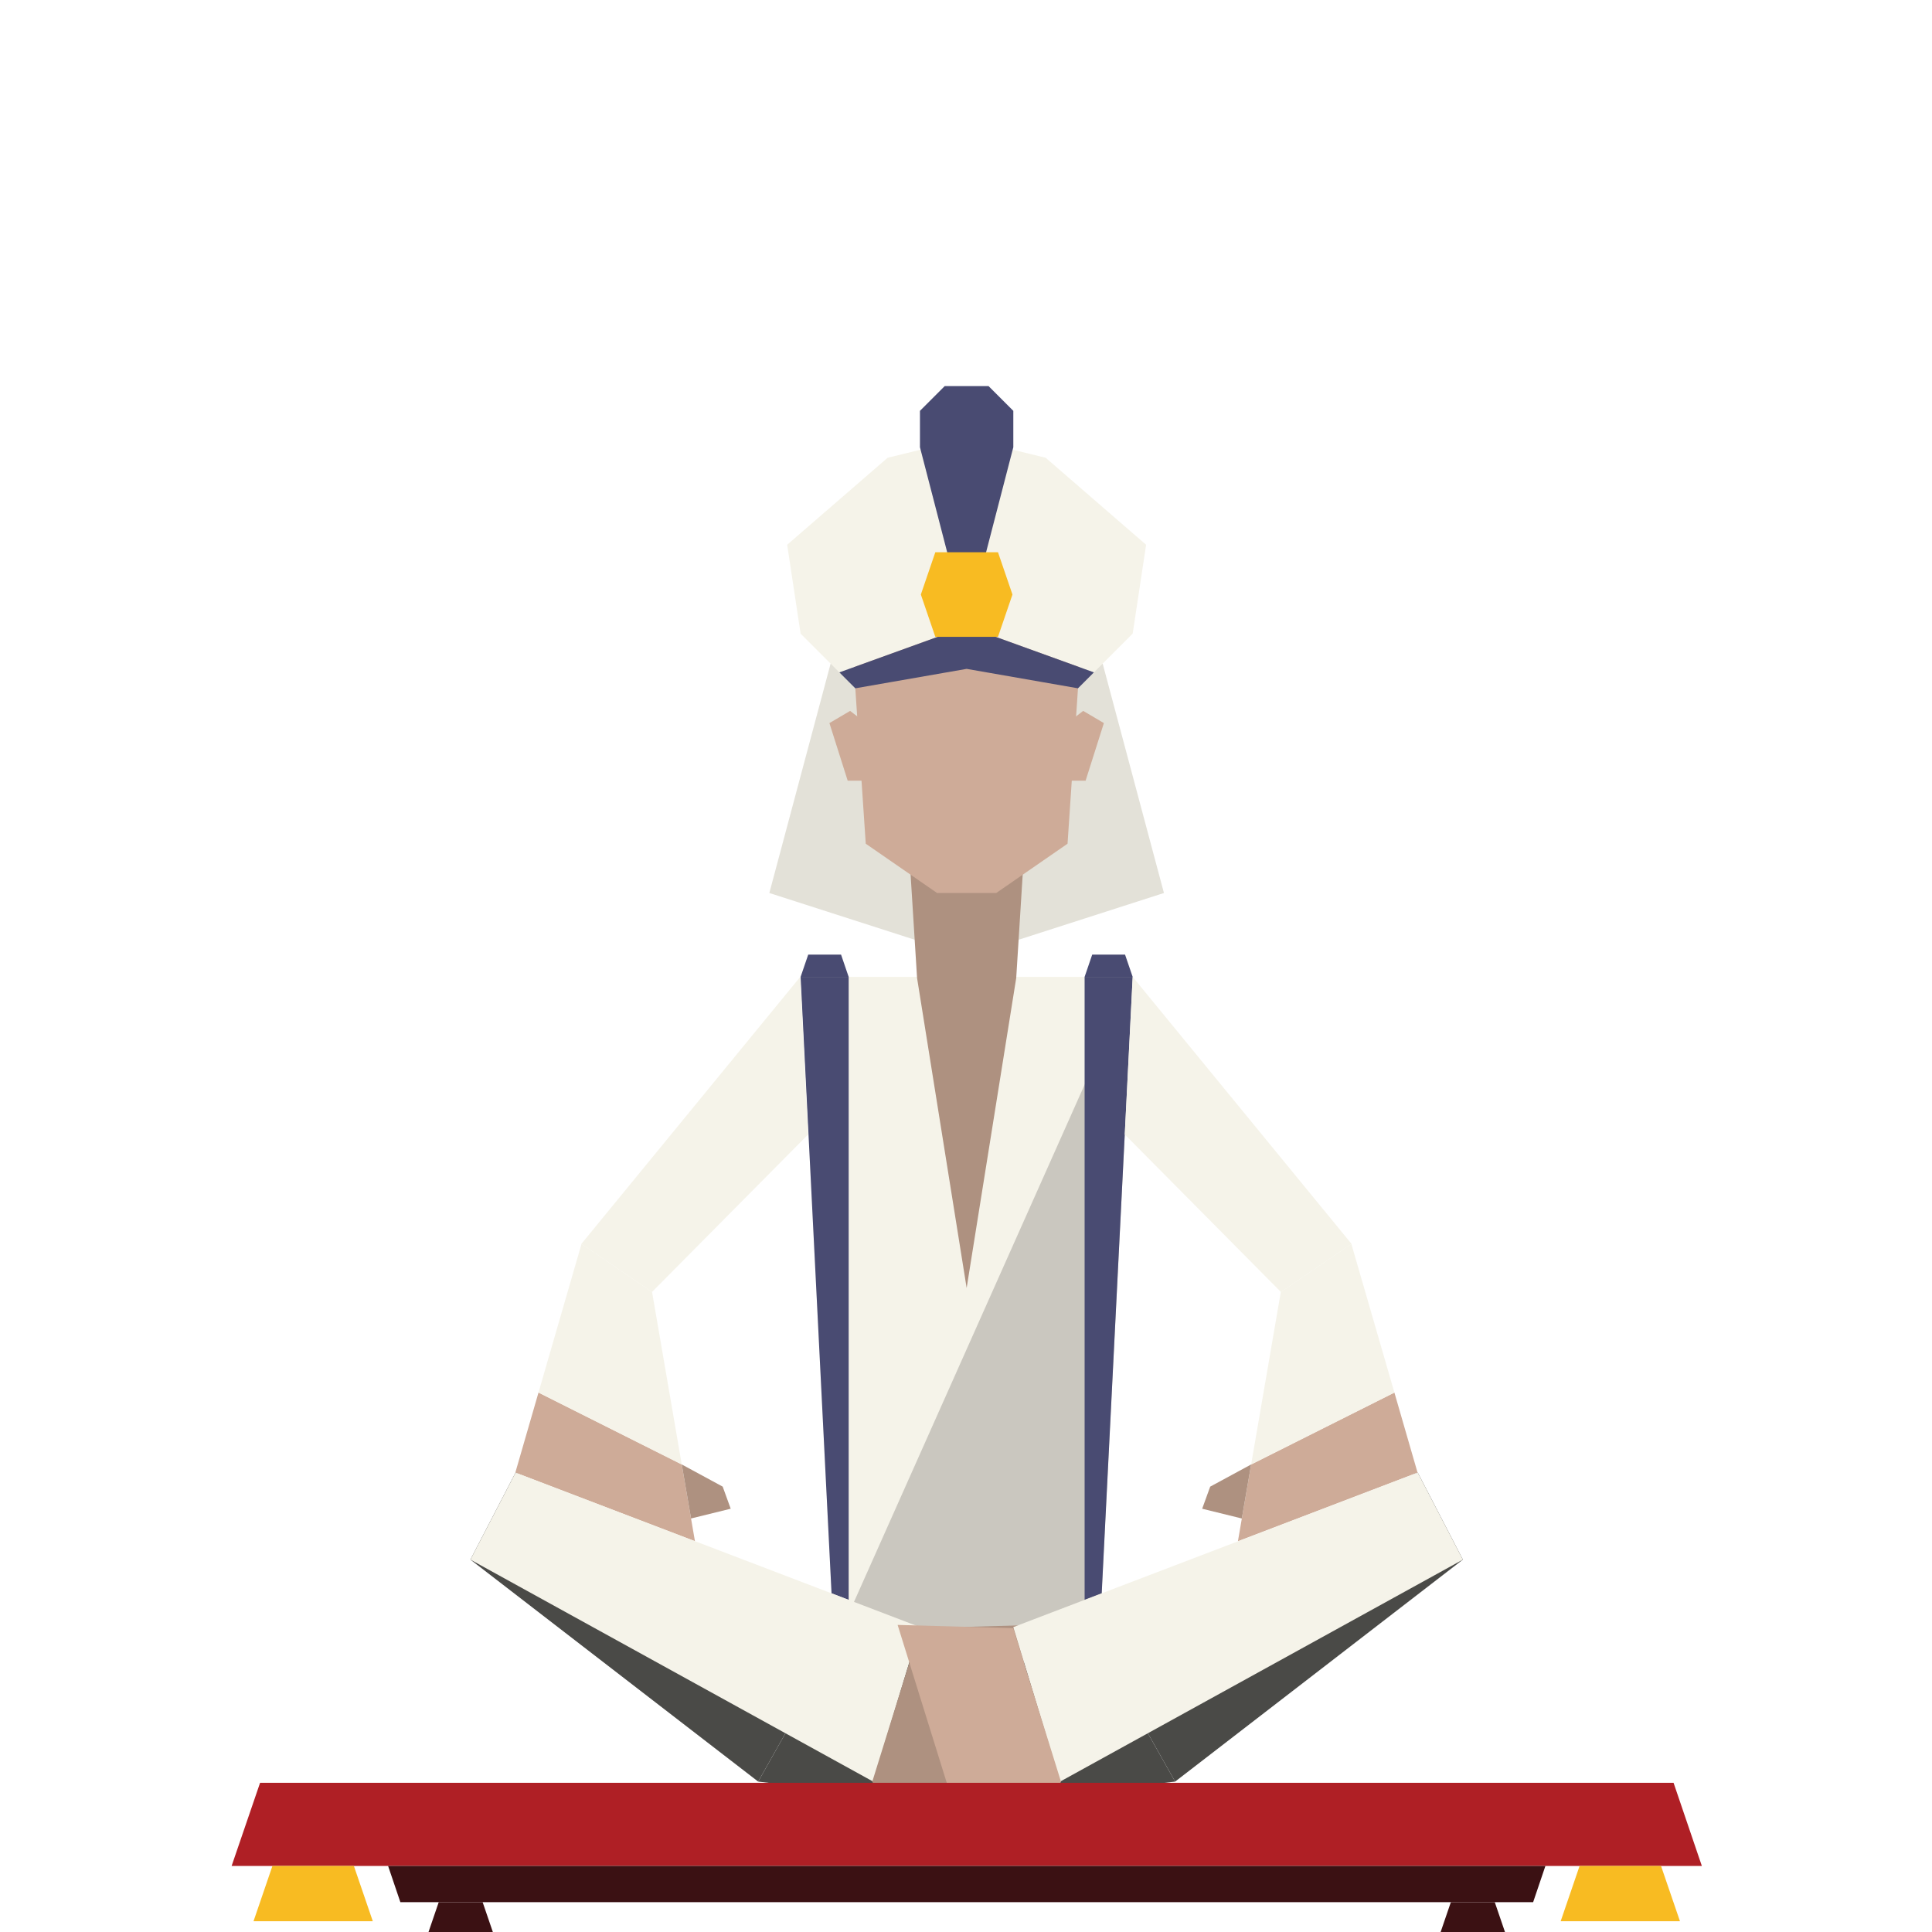
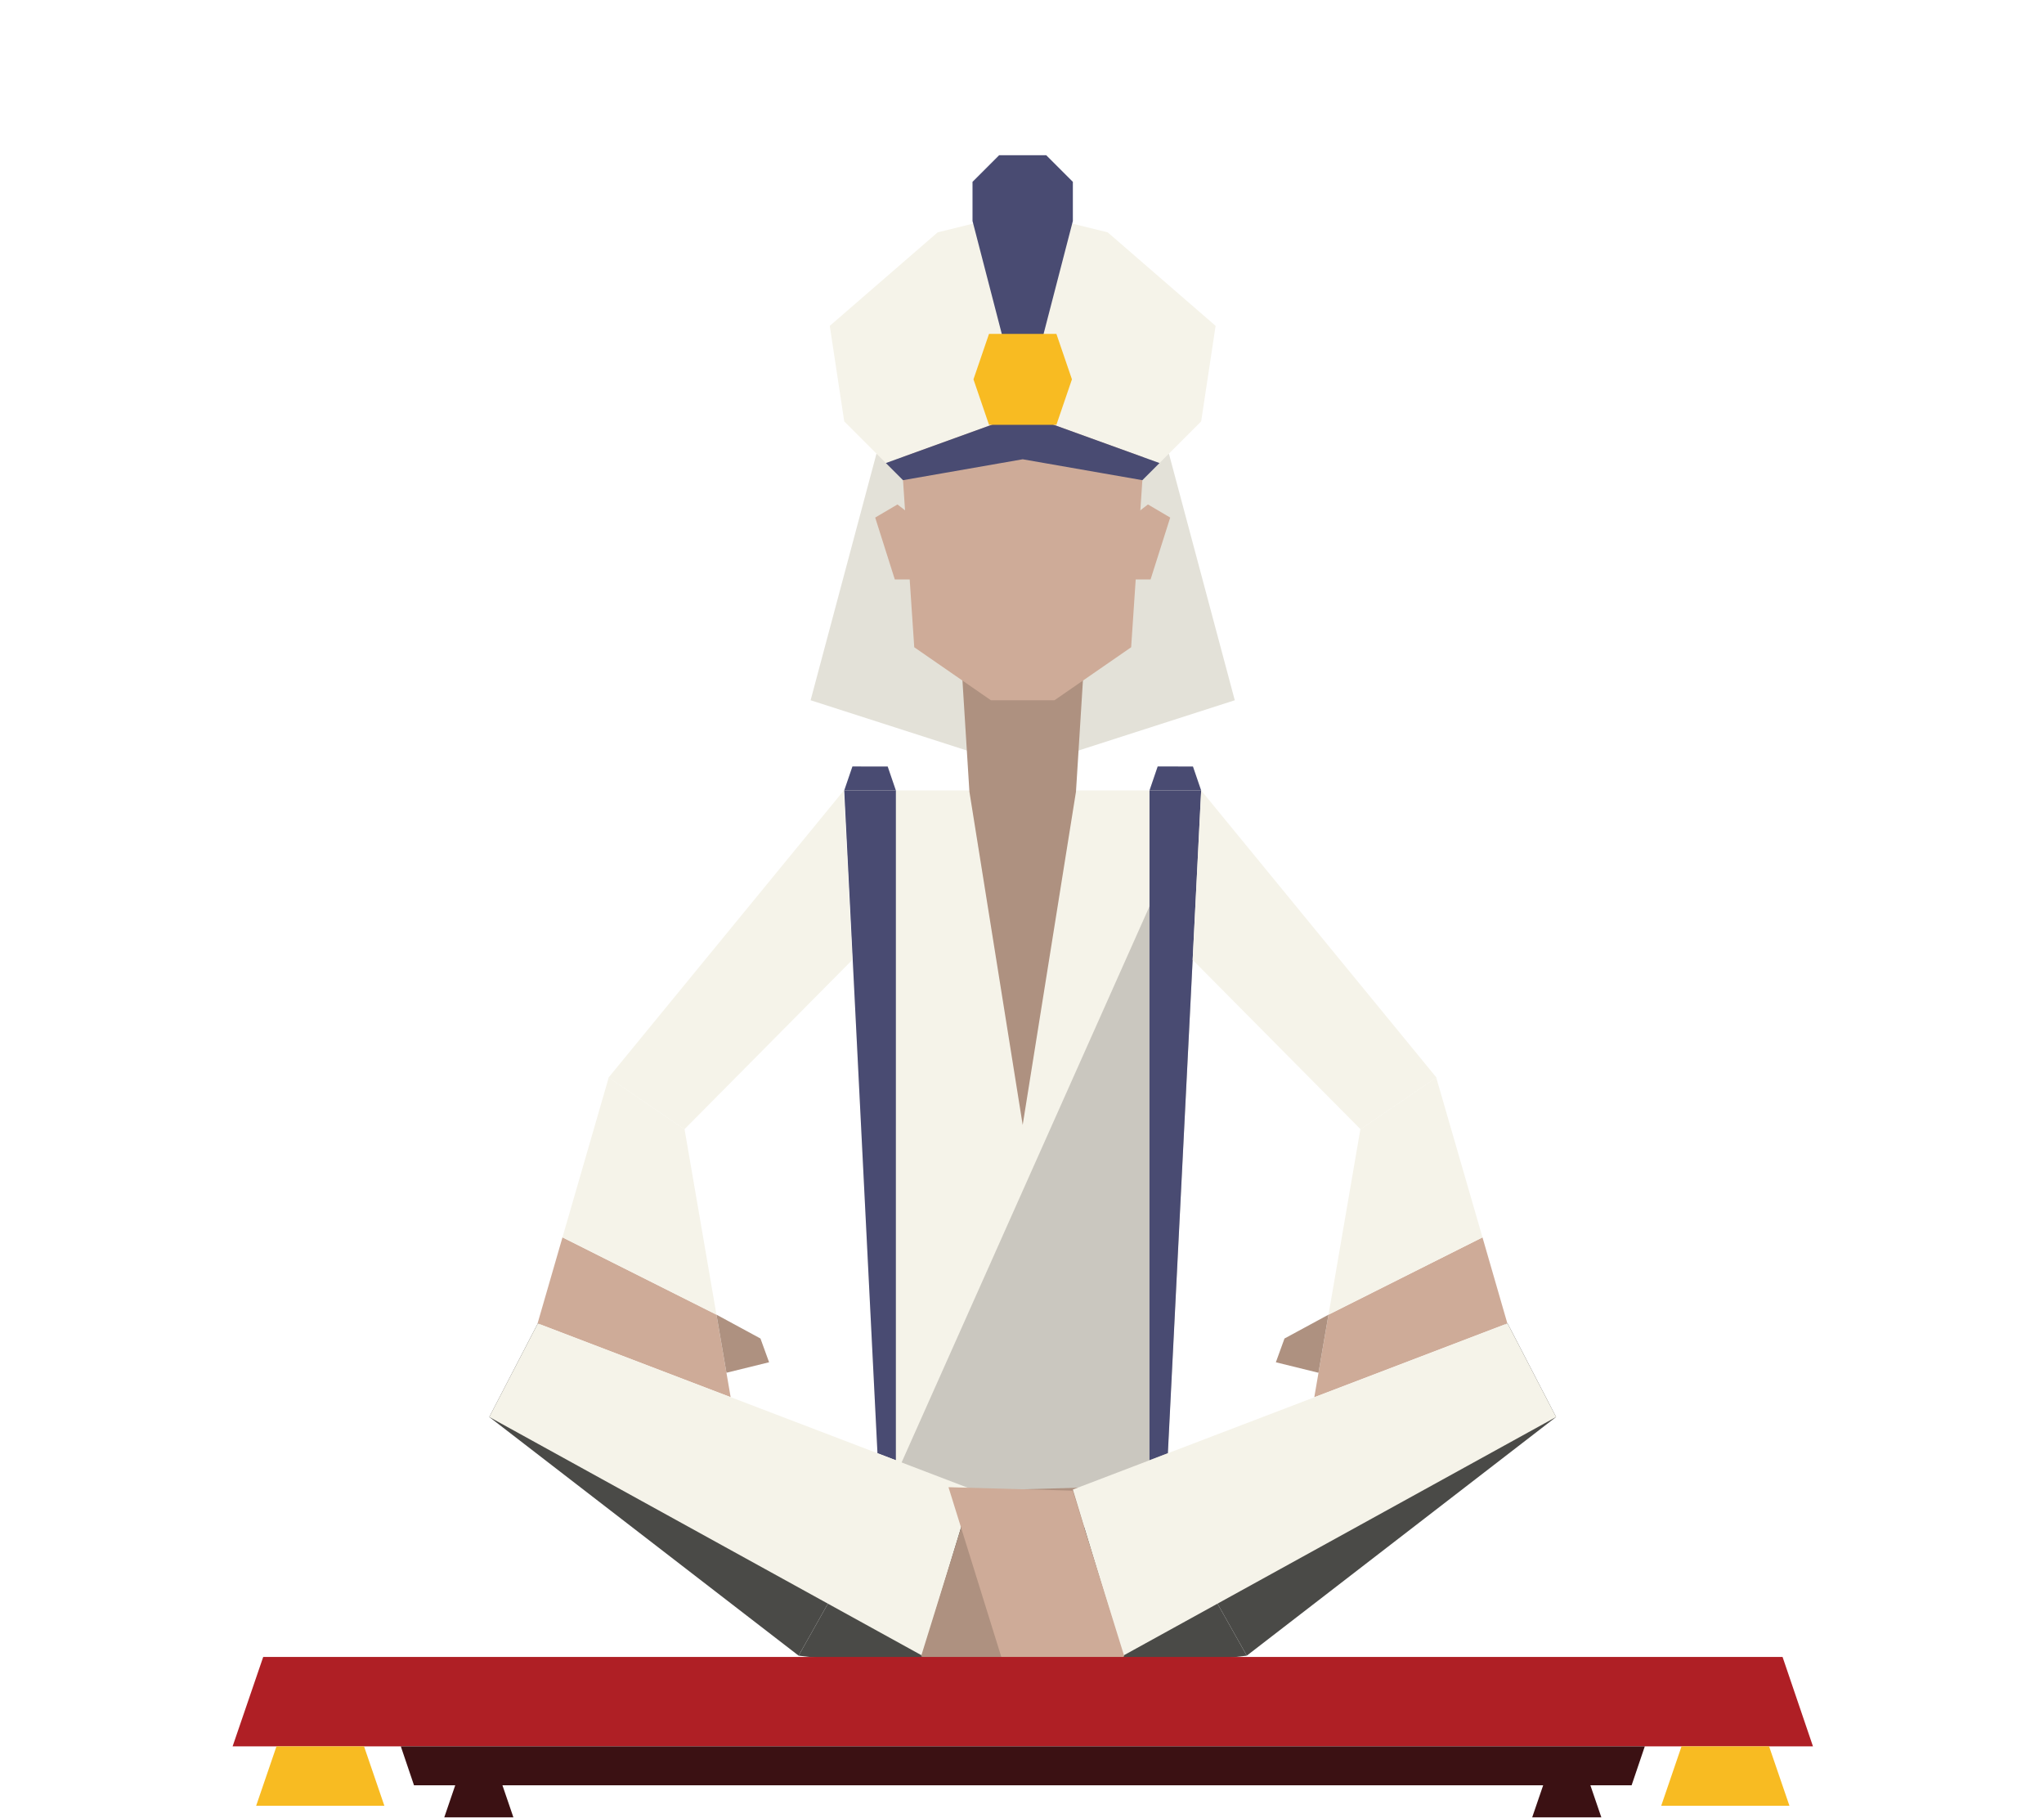
- <svg xmlns="http://www.w3.org/2000/svg" width="100%" height="100%" viewBox="0 0 144 144" version="1.1" xml:space="preserve" style="fill-rule:evenodd;clip-rule:evenodd;stroke-linejoin:round;stroke-miterlimit:2;">
-   <g id="aladdin" transform="matrix(0.24,0,0,0.24,-324,-234)">
+ <svg xmlns="http://www.w3.org/2000/svg" width="100%" height="100%" viewBox="0 0 180 160" version="1.1" xml:space="preserve" style="fill-rule:evenodd;clip-rule:evenodd;stroke-linejoin:round;stroke-miterlimit:2;">
+   <g id="aladdin" transform="matrix(0.3048,0,0,0.3048,-412.92,-320.06)">
    <g transform="matrix(-0.208905,-4.16143,-4.16143,0.208905,1756.13,1418.23)">
      <path d="M-14.565,36.068L35.418,36.068L34.177,11.349L-15.554,16.355L-14.565,36.068Z" style="fill:rgb(245,243,233);fill-rule:nonzero;" />
    </g>
    <g transform="matrix(4.16667,0,0,4.16667,1609.02,1278.38)">
      <path d="M0,49.92L22.258,0L19.738,49.92L0,49.92Z" style="fill:rgb(202,199,191);fill-rule:nonzero;" />
    </g>
    <g transform="matrix(-1.3482,-3.94252,-3.94252,1.3482,1606.96,1266.74)">
      <path d="M-3.156,-0.595L-1.401,-0.595L-0.609,1.719L-1.997,2.794L-3.156,-0.595Z" style="fill:rgb(73,75,114);fill-rule:nonzero;" />
    </g>
    <g transform="matrix(0.208859,4.16143,4.16143,-0.208859,1702.34,1362.81)">
      <path d="M-21.487,-23.842L24.517,-23.842L25.069,-22.592L-21.307,-20.264L-21.487,-23.842Z" style="fill:rgb(73,75,114);fill-rule:nonzero;" />
    </g>
    <g transform="matrix(1.34607,-3.94325,-3.94325,-1.34607,1695.16,1283.1)">
      <path d="M0.426,2.257L2.182,2.257L2.972,-0.059L1.584,-1.133L0.426,2.257Z" style="fill:rgb(73,75,114);fill-rule:nonzero;" />
    </g>
    <g transform="matrix(-0.20895,4.16142,4.16142,0.20895,1790.54,1387.42)">
      <path d="M-25.069,-22.593L20.935,-22.593L21.487,-23.841L-24.889,-26.17L-25.069,-22.593Z" style="fill:rgb(73,75,114);fill-rule:nonzero;" />
    </g>
    <g transform="matrix(4.16667,0,0,4.16667,1650.2,1264.6)">
      <path d="M0,-18.256L-10.139,-20.04L-14.706,-2.945L0,1.784L14.706,-2.945L10.139,-20.04L0,-18.256Z" style="fill:rgb(227,225,216);fill-rule:nonzero;" />
    </g>
    <g transform="matrix(4.16667,0,0,4.16667,1650.14,1272.43)">
      <path d="M0,-20.081L0,0.003L0.014,0L0.029,0.003L0.029,-20.081L0.014,-20.084L0,-20.081Z" style="fill:rgb(227,225,216);fill-rule:nonzero;" />
    </g>
    <g transform="matrix(4.16667,0,0,4.16667,1650.2,1245.3)">
      <path d="M0,31.127L-3.695,8.023L-4.197,0L4.197,0L3.695,8.023L0,31.127Z" style="fill:rgb(174,145,128);fill-rule:nonzero;" />
    </g>
    <g transform="matrix(4.16667,0,0,4.16667,1636.41,1252.33)">
      <path d="M0,-20.499L-5.213,-18.582L-4.21,-3.674L1.106,0L5.514,0L10.83,-3.674L11.832,-18.582L6.619,-20.499L0,-20.499Z" style="fill:rgb(206,171,152);fill-rule:nonzero;" />
    </g>
    <g transform="matrix(4.16667,0,0,4.16667,1618.93,1213.66)">
      <path d="M0,-3.384L-1.18,-4.292L-2.723,-3.384L-1.362,0.908L0,0.908L0,-3.384Z" style="fill:rgb(206,171,152);fill-rule:nonzero;" />
    </g>
    <g transform="matrix(4.16667,0,0,4.16667,1681.47,1213.66)">
      <path d="M0,-3.384L1.181,-4.292L2.724,-3.384L1.362,0.908L0,0.908L0,-3.384Z" style="fill:rgb(206,171,152);fill-rule:nonzero;" />
    </g>
    <g transform="matrix(4.16667,0,0,4.16667,1650.2,1183.82)">
      <path d="M0,-17.443L-5.892,-15.996L-13.377,-9.513L-12.375,-2.889L-9.486,0L-0.015,-3.424L0,-3.419L0.015,-3.424L9.486,0L12.375,-2.889L13.377,-9.513L5.892,-15.996L0,-17.443Z" style="fill:rgb(245,243,233);fill-rule:nonzero;" />
    </g>
    <g transform="matrix(4.16667,0,0,4.16667,1650.2,1188.74)">
      <path d="M0,-4.601L-0.015,-4.606L-9.486,-1.182L-8.299,0.005L-5.629,-0.461L0,-1.444L5.63,-0.461L8.299,0.005L8.766,-0.461L9.486,-1.182L0.015,-4.606L0,-4.601Z" style="fill:rgb(73,75,114);fill-rule:nonzero;" />
    </g>
    <g transform="matrix(4.16667,0,0,4.16667,1643.39,1153.43)">
      <path d="M0,-14.046L-1.845,-12.201L-1.845,-9.489L0.615,0L2.653,0L5.113,-9.489L5.113,-12.201L3.268,-14.046L0,-14.046Z" style="fill:rgb(73,75,114);fill-rule:nonzero;" />
    </g>
    <g transform="matrix(4.16667,0,0,4.16667,1640.47,1172.77)">
      <path d="M0,-6.303L-1.078,-3.152L0,0L4.672,0L5.75,-3.152L4.672,-6.303L0,-6.303Z" style="fill:rgb(248,187,34);fill-rule:nonzero;" />
    </g>
    <g transform="matrix(4.16667,0,0,4.16667,1650.2,1486.38)">
      <path d="M0,11.875L-15.538,10.059L-9.869,0L9.869,0L15.539,10.059L0,11.875Z" style="fill:rgb(74,74,71);fill-rule:nonzero;" />
    </g>
    <g transform="matrix(-2.64134,3.22249,3.22249,2.64134,1582.85,1383.67)">
      <path d="M-21.929,-13.11L3.803,-13.11L3.245,-6.768L-13.218,-5.209L-21.929,-13.11Z" style="fill:rgb(245,243,233);fill-rule:nonzero;" />
    </g>
    <g transform="matrix(0.706167,4.10639,4.10639,-0.706167,1542.71,1453.88)">
      <path d="M-4.922,5.477L0.884,5.477L-6.426,-6.851L-12.013,-4.138L-4.922,5.477Z" style="fill:rgb(206,171,152);fill-rule:nonzero;" />
    </g>
    <g transform="matrix(3.4416,2.34872,2.34872,-3.4416,1551.45,1362.25)">
      <path d="M-4.263,-2.632L2.104,-2.632L11.174,-12L-0.666,-13.593L-4.263,-2.632Z" style="fill:rgb(245,243,233);fill-rule:nonzero;" />
    </g>
    <g transform="matrix(3.66353,1.98486,1.98486,-3.66353,1566.64,1427.19)">
      <path d="M-0.739,-1.112L2.731,-1.112L4.041,-2.275L1.788,-4.323L-0.739,-1.112Z" style="fill:rgb(174,145,128);fill-rule:nonzero;" />
    </g>
    <g transform="matrix(2.64134,3.22249,3.22249,-2.64134,1751.6,1270.96)">
      <path d="M-6.206,-10.379L19.526,-10.379L18.968,-16.722L2.504,-18.281L-6.206,-10.379Z" style="fill:rgb(245,243,233);fill-rule:nonzero;" />
    </g>
    <g transform="matrix(-0.706167,4.10639,4.10639,0.706167,1767.12,1407.24)">
      <path d="M6.499,-5.84L12.305,-5.84L4.995,6.488L-0.592,3.776L6.499,-5.84Z" style="fill:rgb(206,171,152);fill-rule:nonzero;" />
    </g>
    <g transform="matrix(-3.44181,2.34841,2.34841,3.44181,1772.77,1428.85)">
      <path d="M-8.524,-13.809L-2.156,-13.809L6.912,-4.439L-4.929,-2.848L-8.524,-13.809Z" style="fill:rgb(245,243,233);fill-rule:nonzero;" />
    </g>
    <g transform="matrix(-3.66353,1.98486,1.98486,3.66353,1728.26,1449.19)">
      <path d="M-4.388,-2.915L-0.918,-2.915L0.392,-1.752L-1.86,0.296L-4.388,-2.915Z" style="fill:rgb(174,145,128);fill-rule:nonzero;" />
    </g>
    <g transform="matrix(-3.65694,-1.99698,-1.99698,3.65694,1505.91,1447.91)">
      <path d="M-26.156,-3.764L0.908,-3.764L0.752,3.54L-26.002,7.781L-26.156,-3.764Z" style="fill:rgb(74,74,71);fill-rule:nonzero;" />
    </g>
    <g transform="matrix(4.16667,0,0,4.16667,1510.11,1528.29)">
      <path d="M0,-23.029L30.143,-11.514L26.654,0L-3.364,-16.544" style="fill:rgb(245,243,233);fill-rule:nonzero;" />
    </g>
    <g transform="matrix(-4.16505,0.116032,0.116032,4.16505,1621.84,1550.32)">
      <path d="M-12.417,-16.625L-3.798,-16.625L0.09,-5.258L-6.723,0.021L-12.417,-16.625Z" style="fill:rgb(174,145,128);fill-rule:nonzero;" />
    </g>
    <g transform="matrix(3.65694,-1.99698,-1.99698,-3.65694,1701.14,1512.71)">
      <path d="M0.961,6.676L28.025,6.676L27.869,-0.628L1.116,-4.87L0.961,6.676Z" style="fill:rgb(74,74,71);fill-rule:nonzero;" />
    </g>
    <g transform="matrix(4.16667,0,0,4.16667,1790.29,1528.29)">
      <path d="M0,-23.029L-30.143,-11.514L-26.654,0L3.364,-16.544" style="fill:rgb(245,243,233);fill-rule:nonzero;" />
    </g>
    <g transform="matrix(4.16505,0.116032,0.116032,-4.16505,1629.75,1478.94)">
      <path d="M-0.232,-0.173L8.387,-0.173L12.275,-11.54L5.462,-16.819L-0.232,-0.173Z" style="fill:rgb(206,171,152);fill-rule:nonzero;" />
    </g>
    <g transform="matrix(-4.16667,0,0,4.16667,1421.93,1528.66)">
      <path d="M-109.583,6.199L0,6.199L-2.122,0L-107.474,0L-109.583,6.199Z" style="fill:rgb(175,31,37);fill-rule:nonzero;" />
    </g>
    <g transform="matrix(-1.34886,-3.9423,-3.9423,1.34886,1449.38,1542.77)">
      <path d="M-7.835,-1.479L-3.479,-1.479L-1.514,4.266L-4.956,6.934L-7.835,-1.479Z" style="fill:rgb(248,187,34);fill-rule:nonzero;" />
    </g>
    <g transform="matrix(-1.3479,-3.94262,-3.94262,1.3479,1494.22,1559.42)">
      <path d="M-4.224,-0.797L-1.875,-0.797L-0.816,2.301L-2.673,3.739L-4.224,-0.797Z" style="fill:rgb(59,17,19);fill-rule:nonzero;" />
    </g>
    <g transform="matrix(-1.33733,3.94622,3.94622,1.33733,1597.88,1732.12)">
      <path d="M-58.252,39.065L-55.401,39.065L-28.302,-40.897L-30.566,-42.631L-58.252,39.065Z" style="fill:rgb(59,17,19);fill-rule:nonzero;" />
    </g>
    <g transform="matrix(1.34886,-3.9423,-3.9423,-1.34886,1855.33,1583.38)">
      <path d="M1.057,5.6L5.413,5.6L7.378,-0.144L3.936,-2.813L1.057,5.6Z" style="fill:rgb(248,187,34);fill-rule:nonzero;" />
    </g>
    <g transform="matrix(1.34949,-3.94208,-3.94208,-1.34949,1808.54,1581.32)">
      <path d="M0.569,3.02L2.919,3.02L3.979,-0.078L2.122,-1.517L0.569,3.02Z" style="fill:rgb(59,17,19);fill-rule:nonzero;" />
    </g>
  </g>
</svg>
